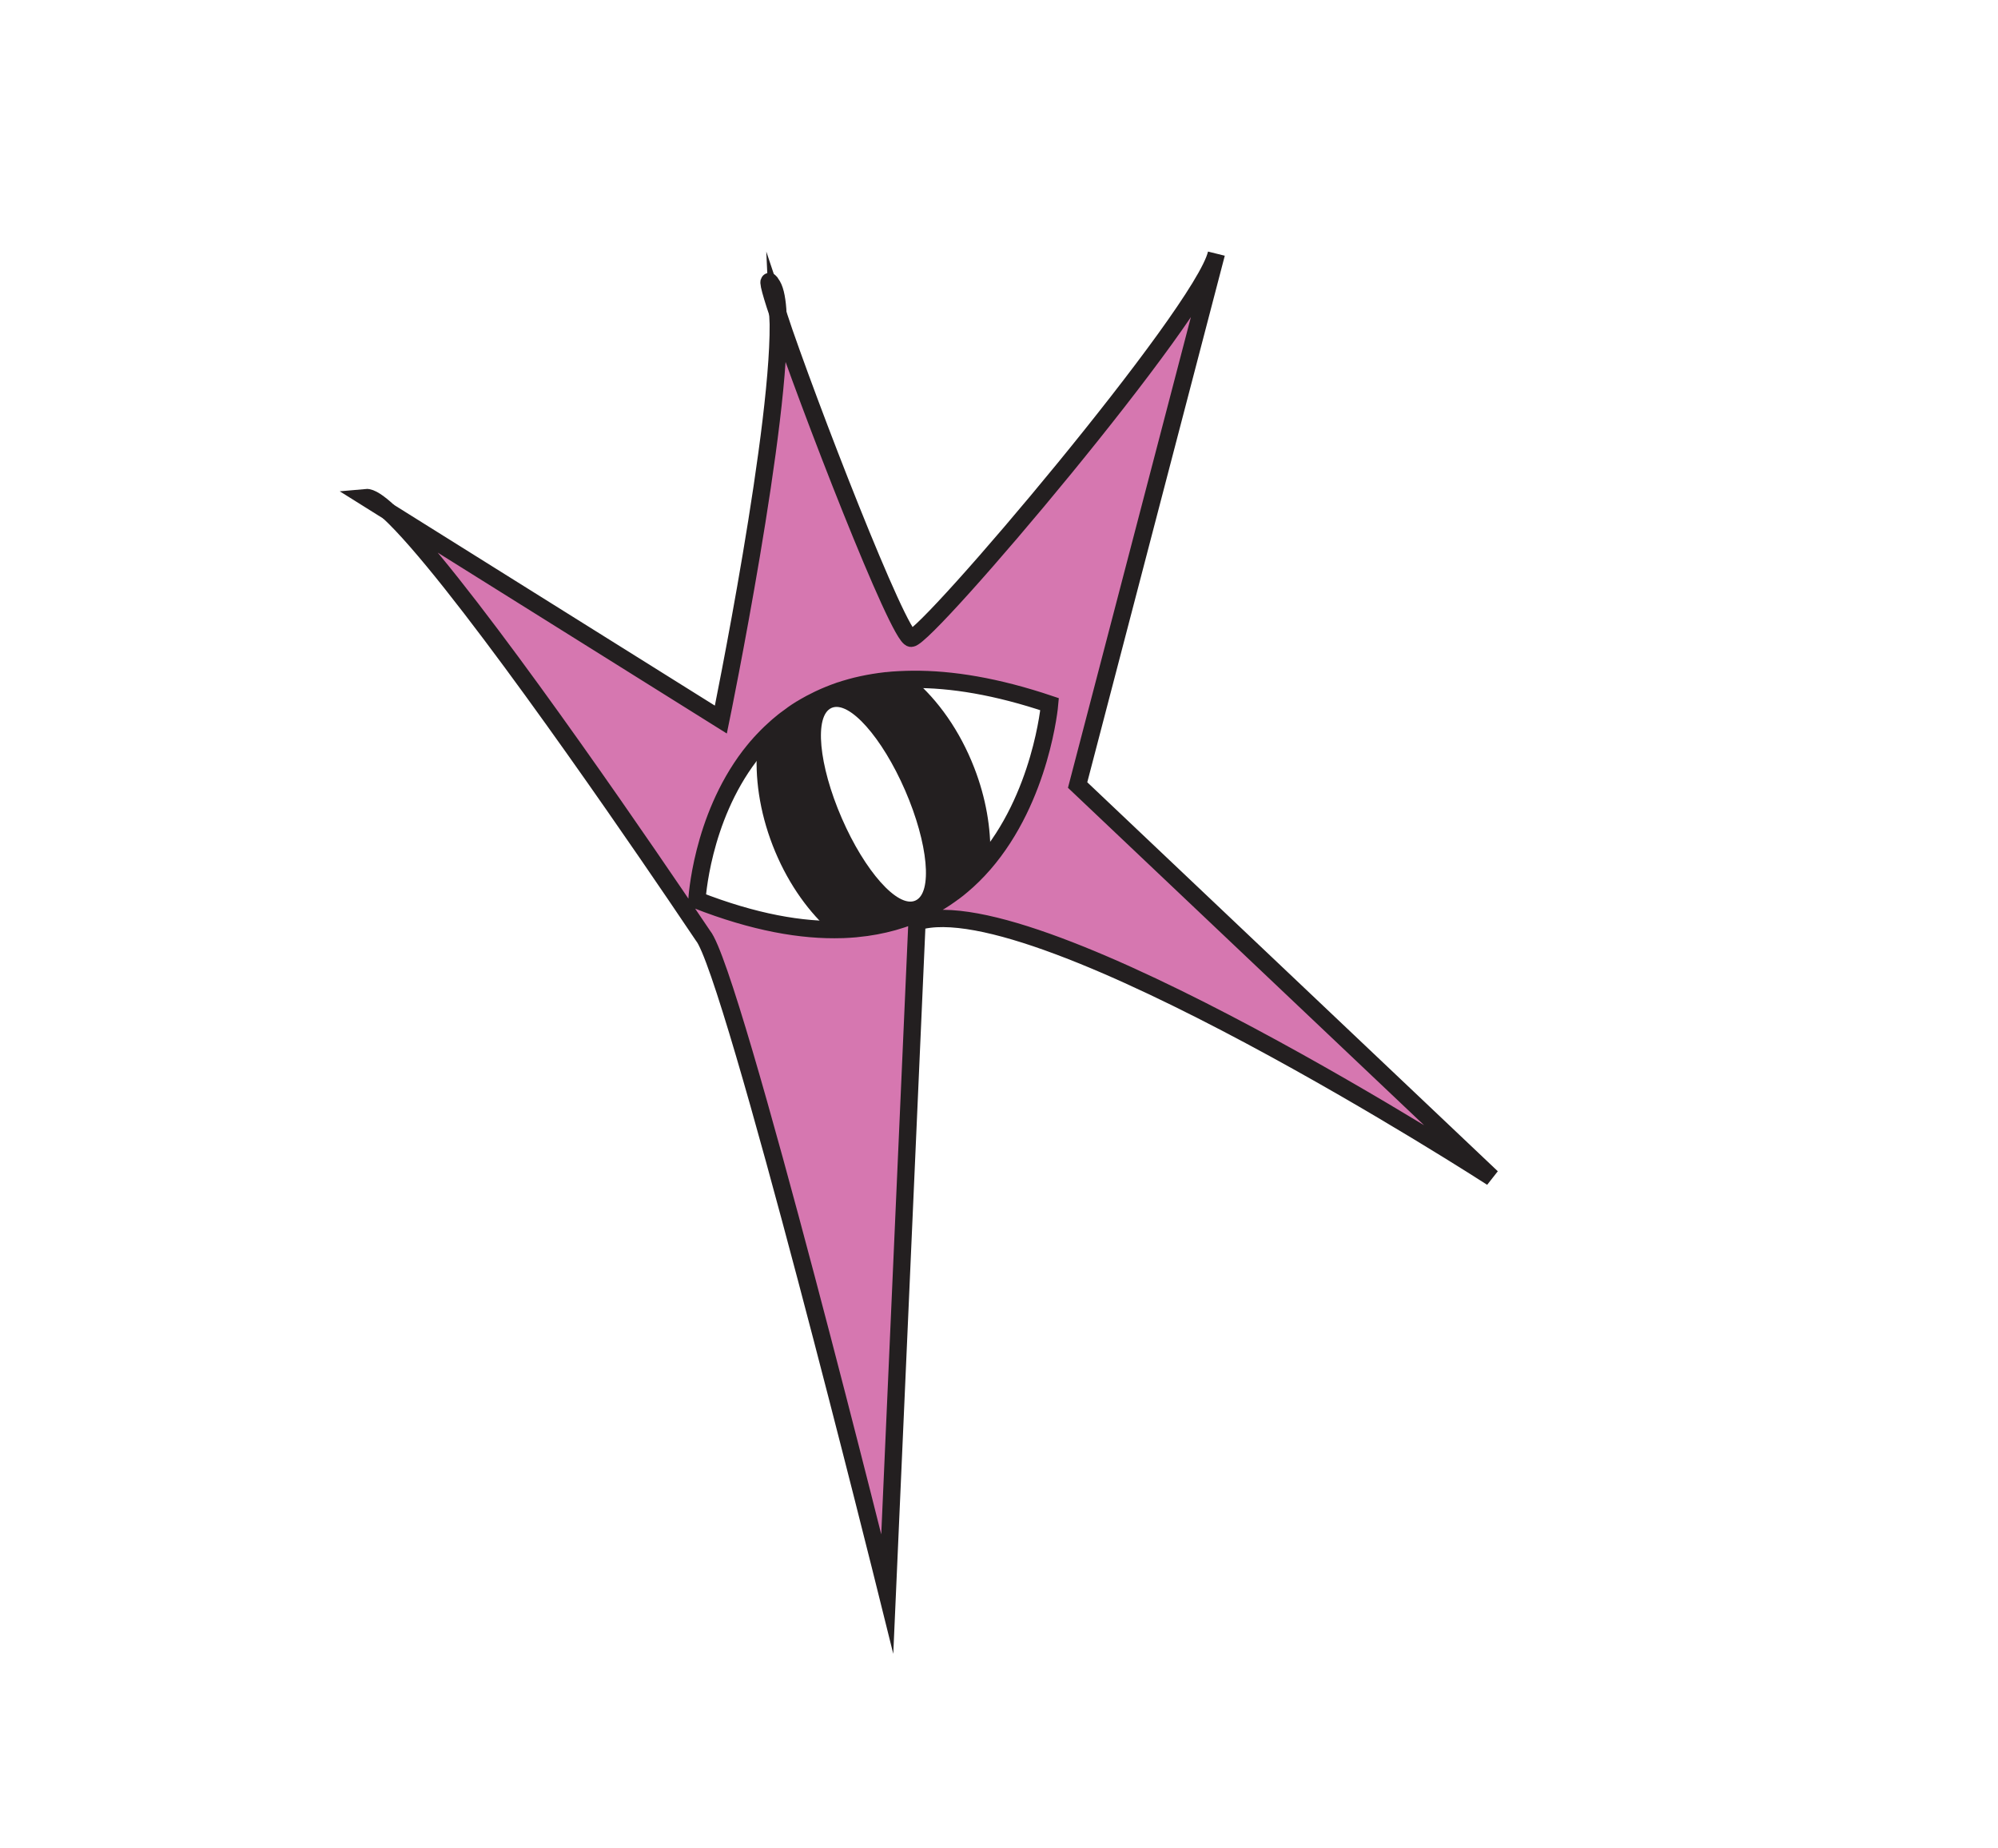
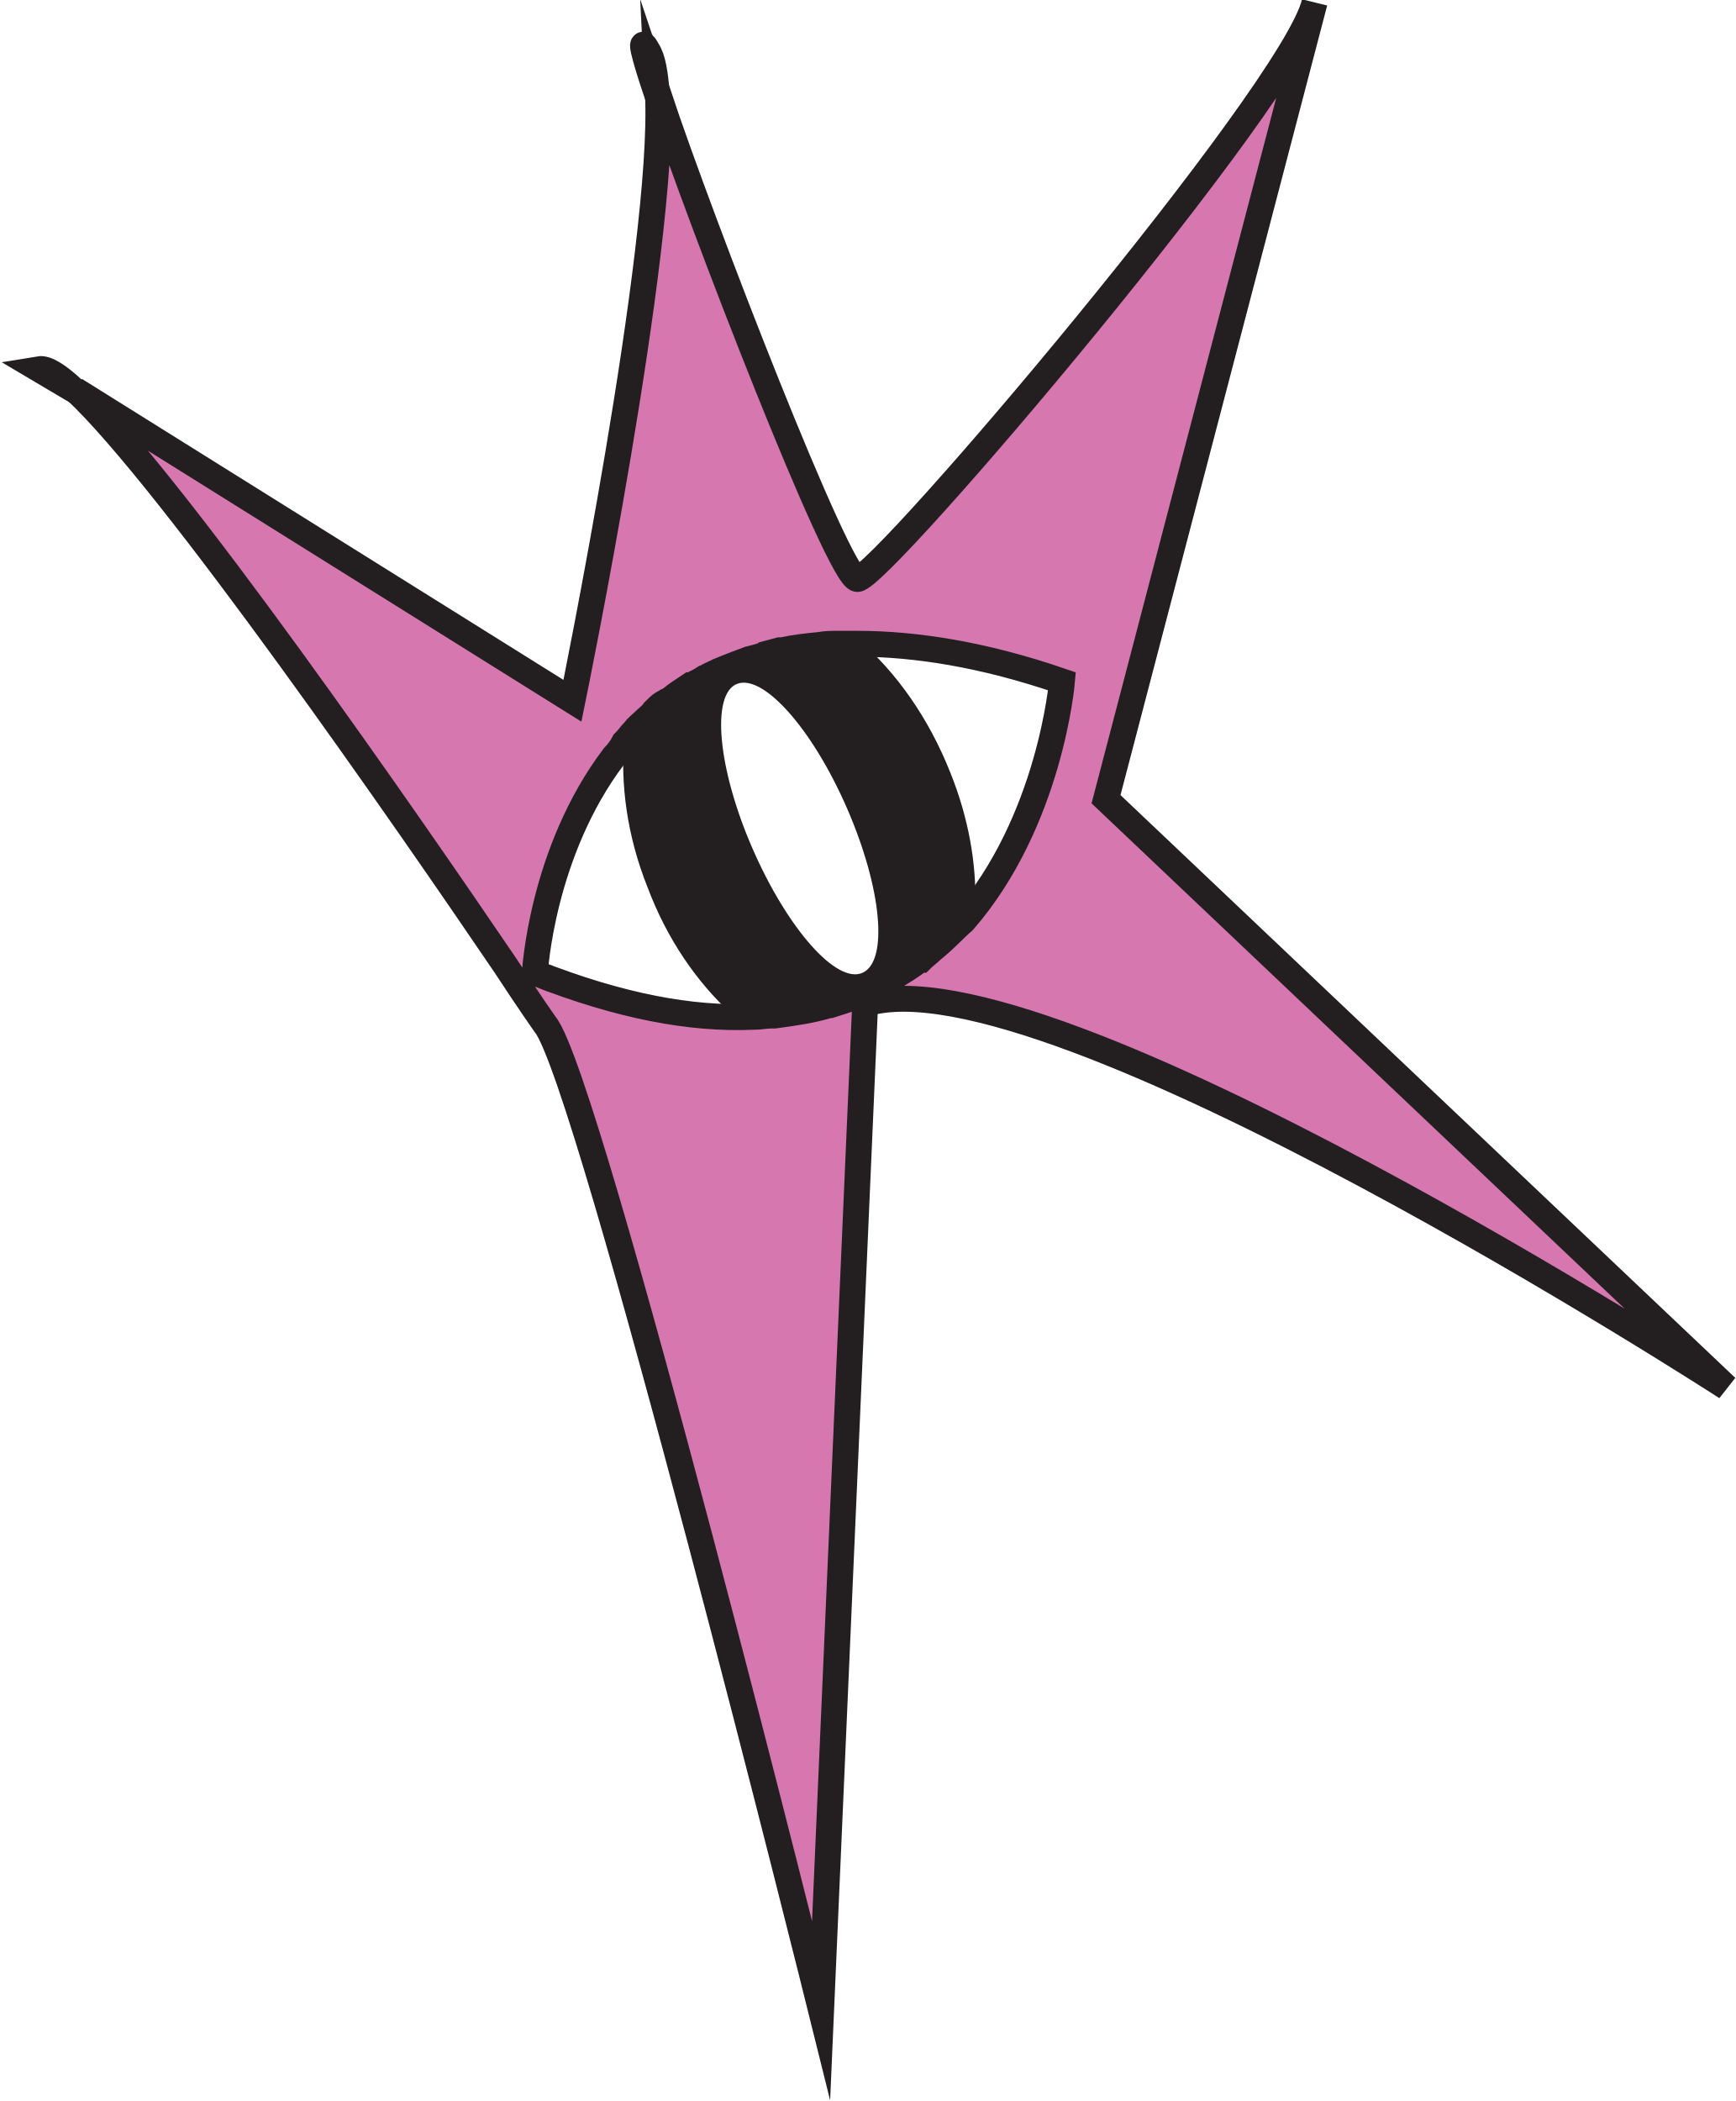
- <svg xmlns="http://www.w3.org/2000/svg" id="Layer_2" data-name="Layer 2" viewBox="0 0 231.13 213.71">
+ <svg xmlns="http://www.w3.org/2000/svg" version="1.1" id="star" x="0px" y="0px" viewBox="0 0 134 162.2" style="enable-background:new 0 0 134 162.2;" xml:space="preserve">
+   <style type="text/css">
+ 	.st0{fill:#231F20;stroke:#231F20;stroke-width:2;stroke-miterlimit:10;}
+ 	.st1{fill:#231F20;}
+ 	.st2{fill:#D677B0;stroke:#231F20;stroke-width:2;stroke-miterlimit:10;}
+ 
+   #star{
+       transition: all 0.5s ease;
+   }
+ 
+   #star:hover .st1 {
+     fill: red;
+   }
+ 
+    #star:hover .st2 {
+     fill: black;
+   }
+ </style>
  <defs>
-     <style>
-       .cls-1, .cls-2 {
-         fill: #231f20;
-       }
- 
-       .cls-1, .cls-3 {
-         stroke: #231f20;
-         stroke-miterlimit: 10;
-         stroke-width: 2px;
-       }
- 
-       .cls-2 {
-         stroke-width: 0px;
-       }
- 
-       .cls-3 {
-         fill: #d677b0;
-       }
-     </style>
-   </defs>
+ 	</defs>
  <g id="STAR">
-     <path class="cls-1" d="M90,36.33c-.08-1.53-.28-2.68-.65-3.31-.74-1.28-.38.24.65,3.31Z" />
-     <path class="cls-1" d="M44.96,59.19c-1.17-1.08-2.08-1.69-2.62-1.64l2.62,1.64Z" />
-     <path class="cls-2" d="M114.56,99.02c.08-3.2-.5-6.72-1.86-10.22-1.67-4.3-4.2-7.84-7.06-10.27-.05,0-.1,0-.15,0-.44,0-.88.02-1.3.04-.08,0-.17,0-.25.01-.46.03-.91.07-1.35.11-.02,0-.05,0-.07,0-.96.11-1.88.26-2.76.45-.06.01-.12.03-.18.04-.37.08-.73.17-1.09.27-.07.02-.14.04-.21.06-.39.11-.77.23-1.14.35-.01,0-.03,0-.04.01-.79.27-1.54.58-2.26.92-.06.03-.13.06-.19.09-.29.14-.57.28-.85.43-.07.04-.13.07-.2.11-.31.17-.61.34-.9.52-.02.01-.04.02-.06.03-.33.2-.64.41-.95.63-.01,0-.02.02-.04.03-.28.2-.55.4-.81.6-.06.05-.12.09-.18.14-.22.18-.44.36-.65.54-.06.05-.12.1-.17.15-.25.22-.49.44-.72.66-.01.01-.02.02-.03.03-.26.25-.51.5-.75.76-.02.02-.03.03-.05.05-.21.23-.42.46-.63.7-.02.02-.04.04-.06.07-.3,3.52.25,7.5,1.79,11.47,1.54,3.96,3.81,7.27,6.4,9.66.56.01,1.1.01,1.63,0,.03,0,.06,0,.09,0,.49-.02.96-.05,1.43-.09.06,0,.12,0,.18-.02,1.5-.14,2.89-.4,4.2-.77.05-.01.09-.03.14-.04,1.3-.37,2.51-.85,3.64-1.41.03-.02.06-.03.1-.05.36-.18.71-.37,1.05-.57.01,0,.02-.01.03-.02.72-.42,1.4-.87,2.05-1.36.02-.01.03-.02.05-.03.31-.23.61-.47.9-.72.01,0,.02-.02.03-.03.91-.77,1.75-1.6,2.51-2.47,0,0,.01-.02.02-.02.25-.29.5-.58.73-.88ZM105.88,104.17c-2.03.88-5.84-3.4-8.51-9.55s-3.2-11.86-1.17-12.74c2.03-.88,5.84,3.4,8.51,9.55s3.2,11.86,1.17,12.74Z" />
-     <path class="cls-3" d="M124.66,90.8l16.05-61.45c-1.61,6.88-33.48,44.48-35.31,44.48-1.41,0-12.01-27.32-15.4-37.5.58,11.85-6.61,46.9-6.61,46.9l-38.43-24.04c7.42,6.85,25.85,33.54,33.23,44.4,1.95,2.87,3.13,4.63,3.13,4.63,3.44,4.13,21.32,76.13,21.32,76.13l3.44-77.73c13.99-4.36,66.5,29.58,66.5,29.58l-47.92-45.4ZM111.3,102.4s-.02.02-.03.03c-.29.25-.59.49-.9.72-.02.01-.03.02-.05.03-.64.48-1.33.94-2.05,1.36-.01,0-.02.01-.03.02-.34.2-.69.39-1.05.57-.03.02-.06.03-.1.05-1.12.56-2.33,1.04-3.64,1.41-.05.01-.09.03-.14.04-1.3.36-2.7.63-4.2.77-.06,0-.12.01-.18.02-.47.04-.94.07-1.43.09-.03,0-.06,0-.09,0-4.65.15-10.19-.82-16.79-3.4,0,0,.48-9.3,6.11-16.69.27-.35.56-.7.85-1.05,0,0,0,0,0,0,.02-.02.04-.04.06-.06.2-.24.41-.47.63-.7.02-.02.03-.03.05-.05.24-.26.49-.51.75-.76.01-.01.02-.02.03-.03.23-.22.47-.44.72-.66.06-.05.11-.1.17-.15.21-.18.43-.36.65-.54.06-.05.12-.1.18-.14.27-.21.54-.41.81-.6.01,0,.02-.02.04-.03.31-.22.63-.43.95-.63.02-.01.04-.02.06-.03.29-.18.59-.35.9-.52.07-.04.13-.07.2-.11.28-.15.56-.29.85-.43.06-.03.13-.06.19-.09.72-.34,1.47-.64,2.26-.92.01,0,.03,0,.04-.01.37-.13.75-.24,1.14-.35.07-.02.14-.04.21-.06.36-.1.72-.19,1.09-.27.06-.01.12-.03.18-.04.88-.19,1.8-.34,2.76-.45.02,0,.05,0,.07,0,.44-.05.89-.09,1.35-.11.08,0,.17,0,.25-.01.43-.02.86-.04,1.3-.04.05,0,.1,0,.14,0,0,0,0,0,0,0,4.44-.04,9.66.8,15.81,2.87,0,0-.93,10.79-7.63,18.5,0,0-.01.02-.02.02-.76.87-1.59,1.7-2.51,2.47Z" />
+     <path class="st0" d="M50.7,7.2c-0.1-1.5-0.3-2.7-0.7-3.3C49.3,2.6,49.7,4.2,50.7,7.2z" />
+     <path class="st0" d="M5.7,30.1C4.5,29,3.6,28.4,3,28.5L5.7,30.1z" />
+     <path class="st1" d="M75.3,69.9c0.1-3.2-0.5-6.7-1.9-10.2c-1.7-4.3-4.2-7.8-7.1-10.3c-0.1,0-0.1,0-0.2,0c-0.4,0-0.9,0-1.3,0   c-0.1,0-0.2,0-0.2,0c-0.5,0-0.9,0.1-1.3,0.1c0,0-0.1,0-0.1,0c-1,0.1-1.9,0.3-2.8,0.4c-0.1,0-0.1,0-0.2,0c-0.4,0.1-0.7,0.2-1.1,0.3   c-0.1,0-0.1,0-0.2,0.1c-0.4,0.1-0.8,0.2-1.1,0.3c0,0,0,0,0,0c-0.8,0.3-1.5,0.6-2.3,0.9c-0.1,0-0.1,0.1-0.2,0.1   c-0.3,0.1-0.6,0.3-0.8,0.4c-0.1,0-0.1,0.1-0.2,0.1c-0.3,0.2-0.6,0.3-0.9,0.5c0,0,0,0-0.1,0c-0.3,0.2-0.6,0.4-0.9,0.6c0,0,0,0,0,0   c-0.3,0.2-0.6,0.4-0.8,0.6c-0.1,0.1-0.1,0.1-0.2,0.1c-0.2,0.2-0.4,0.4-0.7,0.5c-0.1,0.1-0.1,0.1-0.2,0.2c-0.2,0.2-0.5,0.4-0.7,0.7   c0,0,0,0,0,0c-0.3,0.2-0.5,0.5-0.8,0.8c0,0,0,0-0.1,0.1c-0.2,0.2-0.4,0.5-0.6,0.7c0,0,0,0-0.1,0.1c-0.3,3.5,0.2,7.5,1.8,11.5   c1.5,4,3.8,7.3,6.4,9.7c0.6,0,1.1,0,1.6,0c0,0,0.1,0,0.1,0c0.5,0,1-0.1,1.4-0.1c0.1,0,0.1,0,0.2,0c1.5-0.1,2.9-0.4,4.2-0.8   c0.1,0,0.1,0,0.1,0c1.3-0.4,2.5-0.8,3.6-1.4c0,0,0.1,0,0.1-0.1c0.4-0.2,0.7-0.4,1.1-0.6c0,0,0,0,0,0c0.7-0.4,1.4-0.9,2.1-1.4   c0,0,0,0,0.1,0c0.3-0.2,0.6-0.5,0.9-0.7c0,0,0,0,0,0c0.9-0.8,1.8-1.6,2.5-2.5c0,0,0,0,0,0C74.8,70.5,75,70.2,75.3,69.9L75.3,69.9z    M66.6,75.1c-2,0.9-5.8-3.4-8.5-9.6s-3.2-11.9-1.2-12.7s5.8,3.4,8.5,9.6S68.6,74.2,66.6,75.1z" />
+     <path class="st2" d="M85.4,61.7l16.1-61.5c-1.6,6.9-33.5,44.5-35.3,44.5c-1.4,0-12-27.3-15.4-37.5c0.6,11.8-6.6,46.9-6.6,46.9   l-38.4-24c7.4,6.9,25.8,33.5,33.2,44.4c1.9,2.9,3.1,4.6,3.1,4.6c3.4,4.1,21.3,76.1,21.3,76.1l3.4-77.7c14-4.4,66.5,29.6,66.5,29.6   S85.4,61.7,85.4,61.7z M72,73.3C72,73.3,72,73.3,72,73.3c-0.3,0.3-0.6,0.5-0.9,0.8c0,0,0,0-0.1,0c-0.6,0.5-1.3,0.9-2.1,1.4   c0,0,0,0,0,0c-0.3,0.2-0.7,0.4-1.1,0.6c0,0-0.1,0-0.1,0.1c-1.1,0.6-2.3,1-3.6,1.4c-0.1,0-0.1,0-0.1,0c-1.3,0.4-2.7,0.6-4.2,0.8   c-0.1,0-0.1,0-0.2,0c-0.5,0-0.9,0.1-1.4,0.1c0,0-0.1,0-0.1,0c-4.7,0.2-10.2-0.8-16.8-3.4c0,0,0.5-9.3,6.1-16.7   c0.3-0.3,0.6-0.7,0.8-1.1l0,0c0,0,0,0,0.1-0.1c0.2-0.2,0.4-0.5,0.6-0.7c0,0,0,0,0.1-0.1c0.2-0.3,0.5-0.5,0.8-0.8c0,0,0,0,0,0   c0.2-0.2,0.5-0.4,0.7-0.7c0.1-0.1,0.1-0.1,0.2-0.2c0.2-0.2,0.4-0.4,0.7-0.5c0.1-0.1,0.1-0.1,0.2-0.1c0.3-0.2,0.5-0.4,0.8-0.6   c0,0,0,0,0,0c0.3-0.2,0.6-0.4,0.9-0.6c0,0,0,0,0.1,0c0.3-0.2,0.6-0.3,0.9-0.5c0.1,0,0.1-0.1,0.2-0.1c0.3-0.2,0.6-0.3,0.8-0.4   c0.1,0,0.1-0.1,0.2-0.1c0.7-0.3,1.5-0.6,2.3-0.9c0,0,0,0,0,0c0.4-0.1,0.8-0.2,1.1-0.3c0.1,0,0.1,0,0.2-0.1c0.4-0.1,0.7-0.2,1.1-0.3   c0.1,0,0.1,0,0.2,0c0.9-0.2,1.8-0.3,2.8-0.4c0,0,0.1,0,0.1,0c0.4-0.1,0.9-0.1,1.3-0.1c0.1,0,0.2,0,0.2,0c0.4,0,0.9,0,1.3,0   c0.1,0,0.1,0,0.1,0l0,0c4.4,0,9.7,0.8,15.8,2.9c0,0-0.9,10.8-7.6,18.5c0,0,0,0,0,0C73.7,71.7,72.9,72.6,72,73.3L72,73.3z" />
  </g>
</svg>
